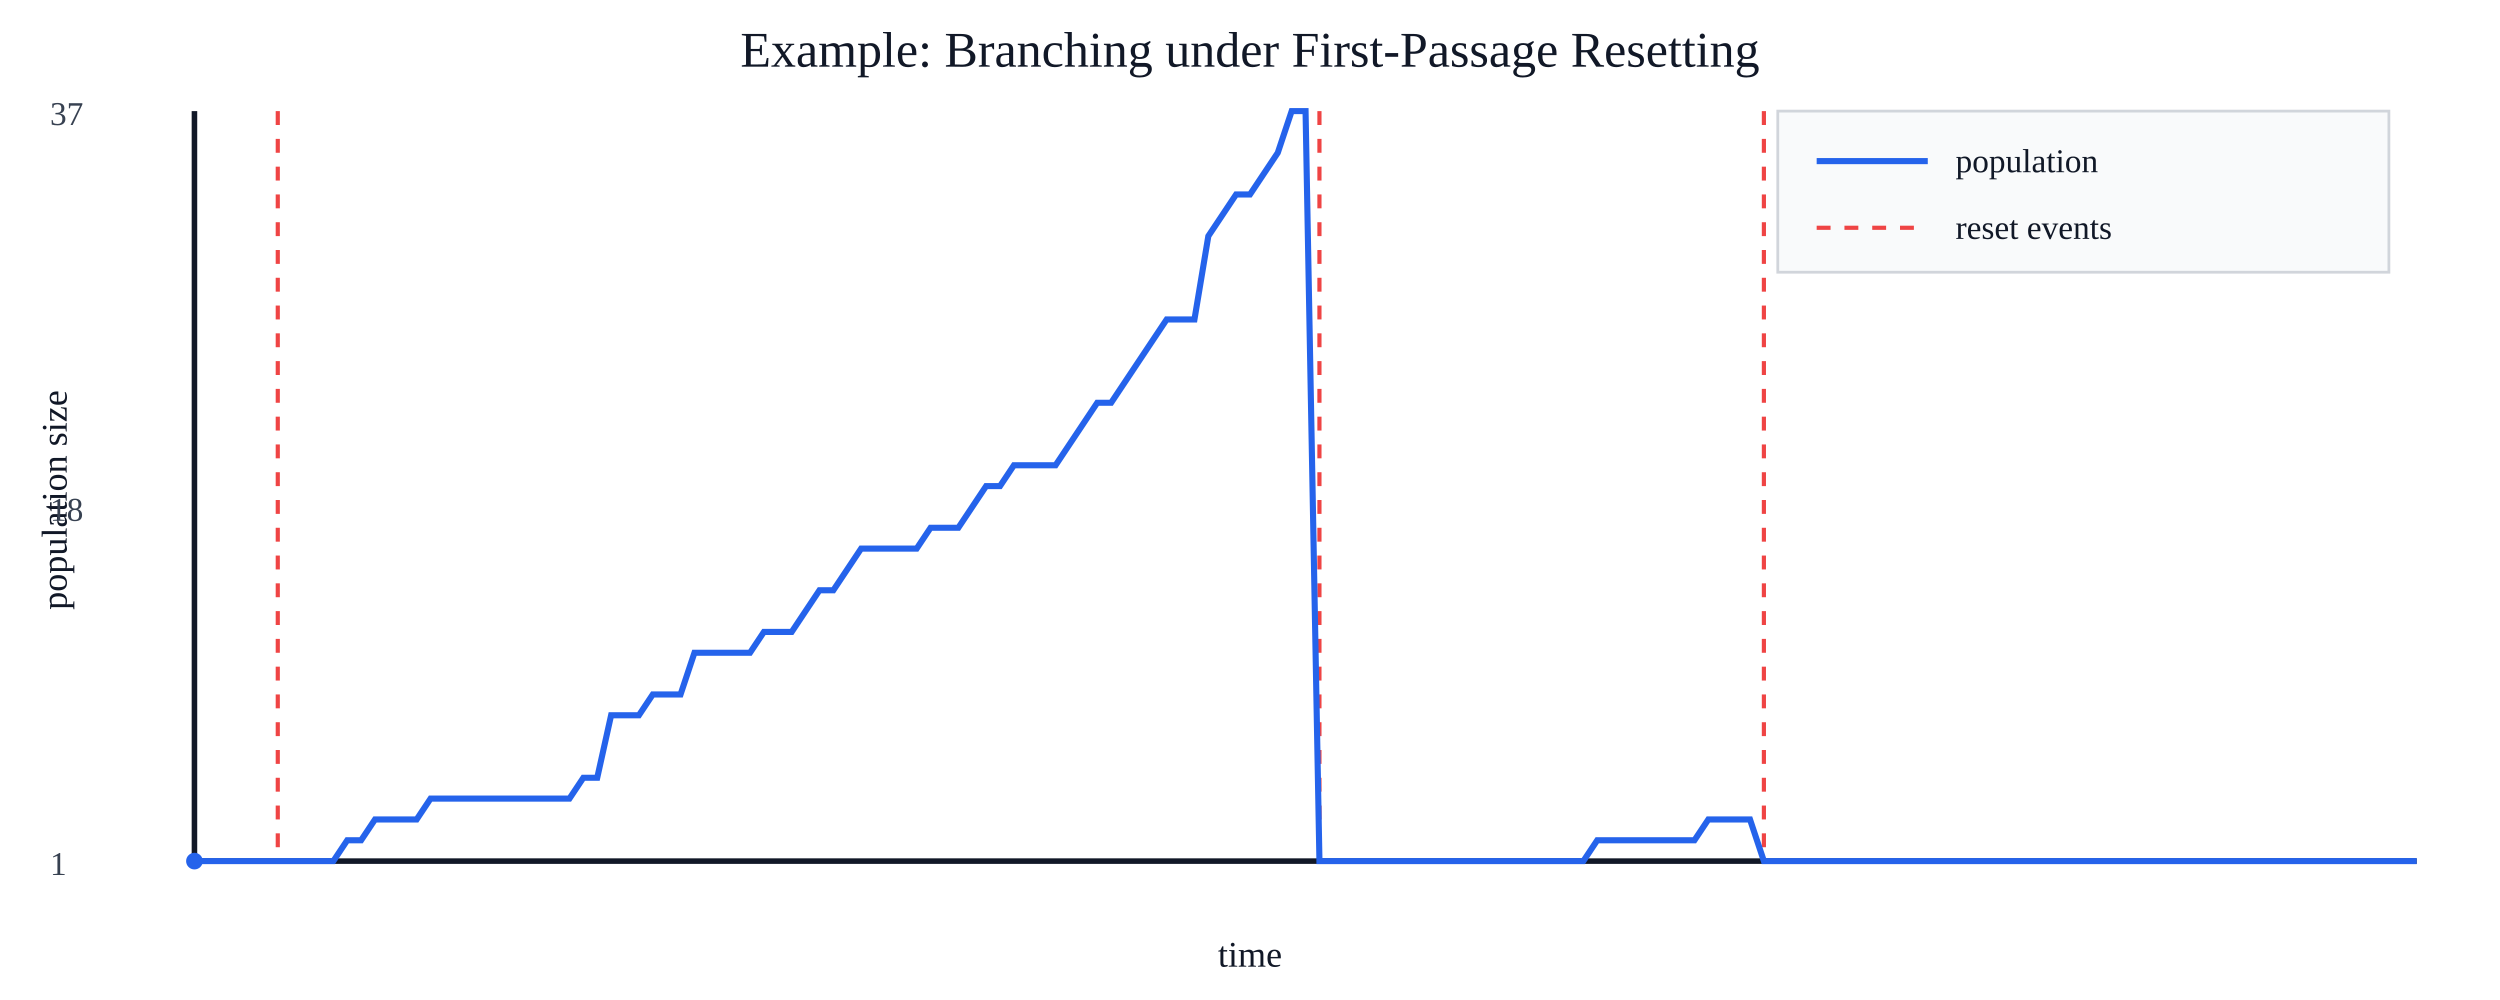
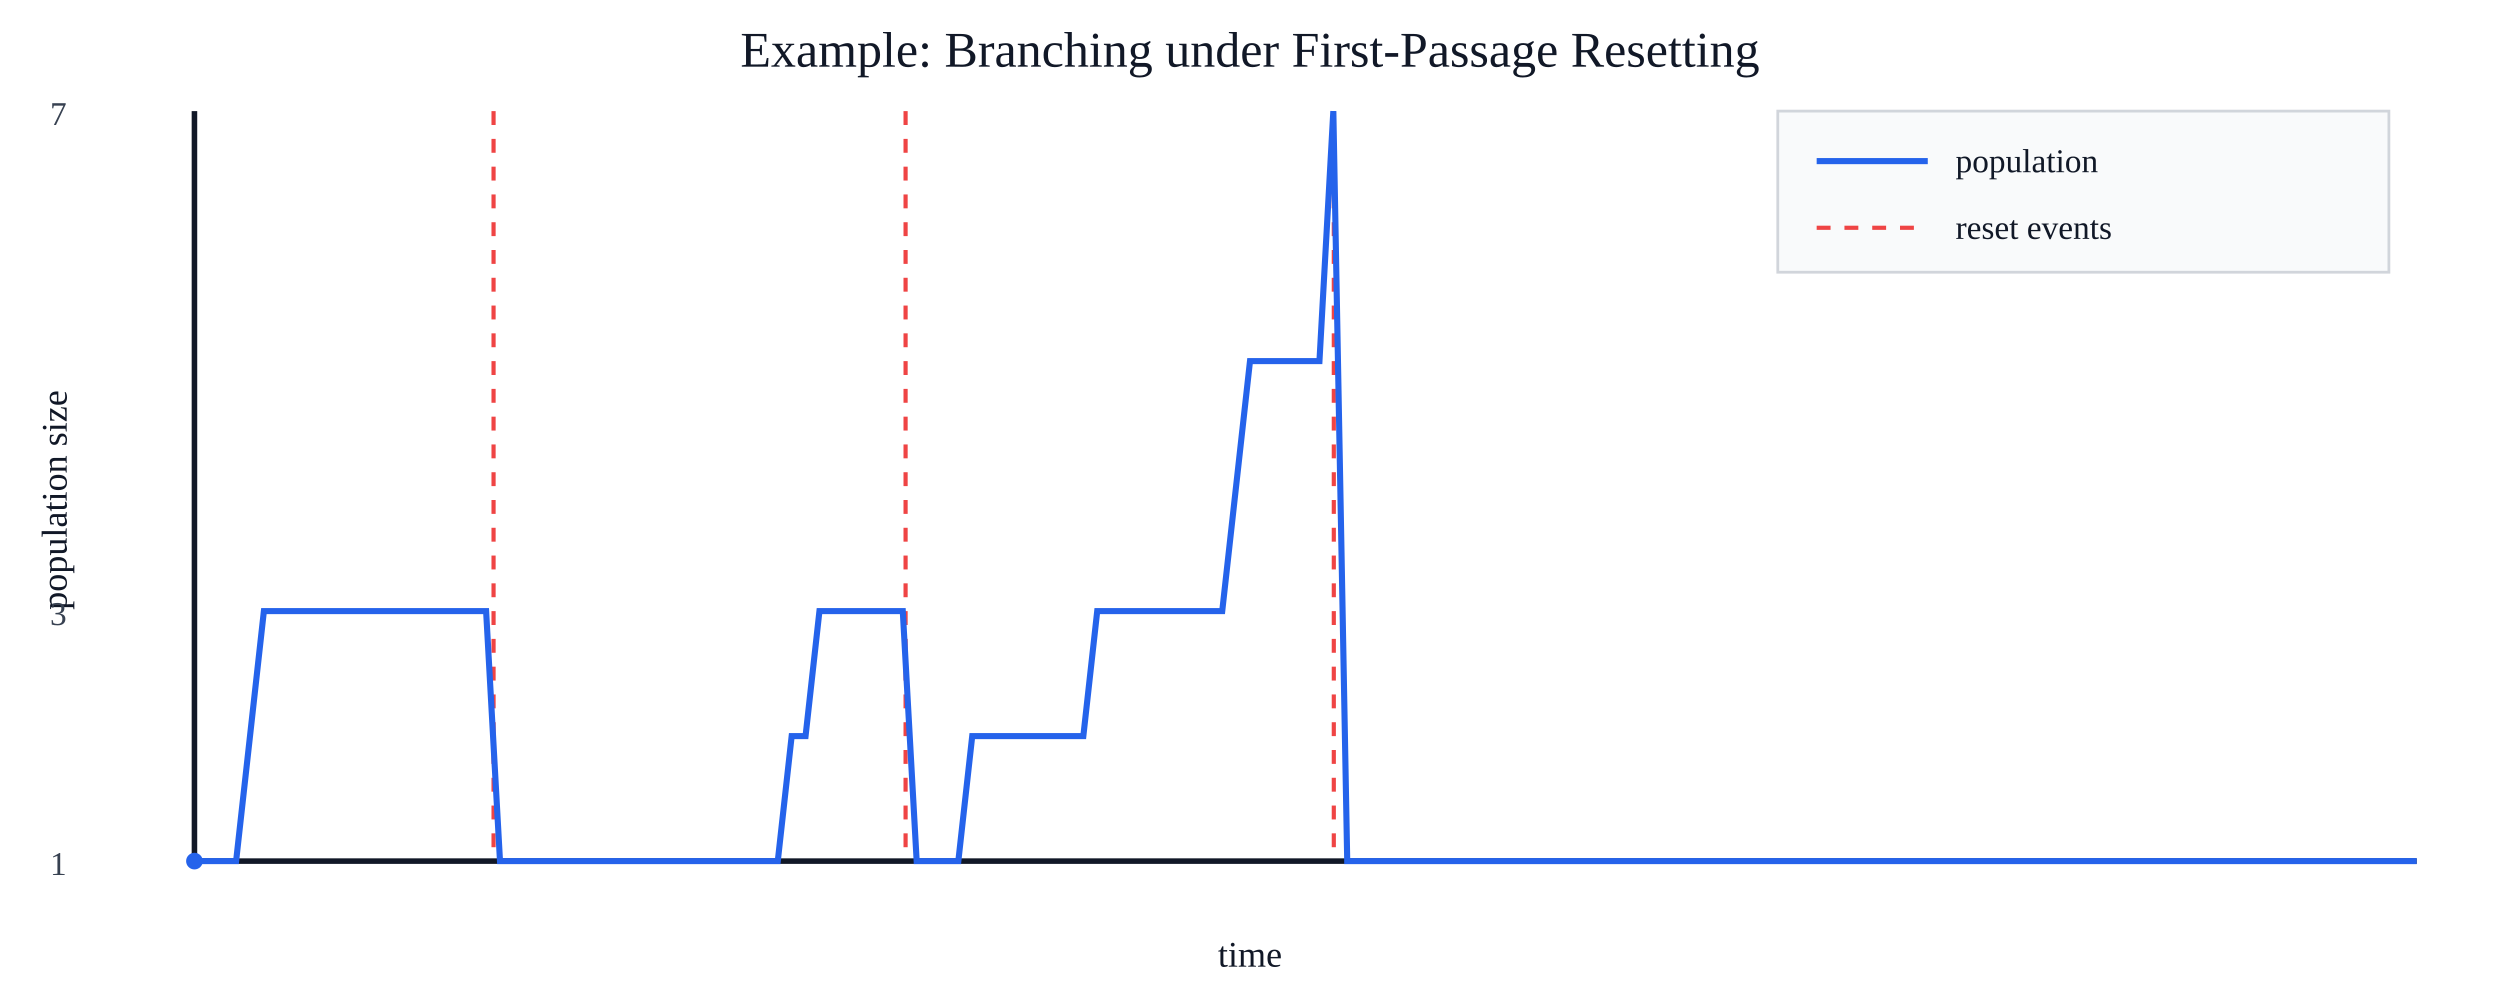
<svg xmlns="http://www.w3.org/2000/svg" width="900" height="360" viewBox="0 0 900 360">
  <rect width="100%" height="100%" fill="white" />
  <text x="450.0" y="24" text-anchor="middle" font-size="18" fill="#111827">Example: Branching under First-Passage Resetting</text>
  <line x1="70" y1="40" x2="70" y2="310" stroke="#111827" stroke-width="2" />
  <line x1="70" y1="310" x2="870" y2="310" stroke="#111827" stroke-width="2" />
  <text x="450.0" y="348" text-anchor="middle" font-size="13" fill="#111827">time</text>
  <text x="24" y="180.0" text-anchor="middle" font-size="13" fill="#111827" transform="rotate(-90 24 180.0)">population size</text>
  <text x="18" y="315.00" font-size="12" fill="#374151">1</text>
-   <text x="18" y="187.50" font-size="12" fill="#374151">18</text>
-   <text x="18" y="45.00" font-size="12" fill="#374151">37</text>
-   <line x1="100.00" y1="40" x2="100.00" y2="310" stroke="#ef4444" stroke-dasharray="5,5" stroke-width="1.5" />
-   <line x1="475.00" y1="40" x2="475.00" y2="310" stroke="#ef4444" stroke-dasharray="5,5" stroke-width="1.5" />
-   <line x1="635.00" y1="40" x2="635.00" y2="310" stroke="#ef4444" stroke-dasharray="5,5" stroke-width="1.5" />
-   <polyline points="70.00,310.00 75.00,310.00 80.00,310.00 85.00,310.00 90.00,310.00 95.00,310.00 100.00,310.00 105.00,310.00 110.00,310.00 115.00,310.00 120.00,310.00 125.00,302.50 130.00,302.50 135.00,295.00 140.00,295.00 145.00,295.00 150.00,295.00 155.00,287.50 160.00,287.50 165.00,287.50 170.00,287.50 175.00,287.50 180.00,287.50 185.00,287.50 190.00,287.50 195.00,287.50 200.00,287.50 205.00,287.50 210.00,280.00 215.00,280.00 220.00,257.50 225.00,257.50 230.00,257.50 235.00,250.00 240.00,250.00 245.00,250.00 250.00,235.00 255.00,235.00 260.00,235.00 265.00,235.00 270.00,235.00 275.00,227.50 280.00,227.50 285.00,227.50 290.00,220.00 295.00,212.50 300.00,212.50 305.00,205.00 310.00,197.50 315.00,197.50 320.00,197.50 325.00,197.50 330.00,197.50 335.00,190.00 340.00,190.00 345.00,190.00 350.00,182.50 355.00,175.00 360.00,175.00 365.00,167.50 370.00,167.50 375.00,167.50 380.00,167.50 385.00,160.00 390.00,152.50 395.00,145.00 400.00,145.00 405.00,137.50 410.00,130.00 415.00,122.50 420.00,115.00 425.00,115.00 430.00,115.00 435.00,85.00 440.00,77.50 445.00,70.00 450.00,70.00 455.00,62.50 460.00,55.00 465.00,40.00 470.00,40.00 475.00,310.00 480.00,310.00 485.00,310.00 490.00,310.00 495.00,310.00 500.00,310.00 505.00,310.00 510.00,310.00 515.00,310.00 520.00,310.00 525.00,310.00 530.00,310.00 535.00,310.00 540.00,310.00 545.00,310.00 550.00,310.00 555.00,310.00 560.00,310.00 565.00,310.00 570.00,310.00 575.00,302.50 580.00,302.50 585.00,302.50 590.00,302.50 595.00,302.50 600.00,302.50 605.00,302.50 610.00,302.50 615.00,295.00 620.00,295.00 625.00,295.00 630.00,295.00 635.00,310.00 640.00,310.00 645.00,310.00 650.00,310.00 655.00,310.00 660.00,310.00 665.00,310.00 670.00,310.00 675.00,310.00 680.00,310.00 685.00,310.00 690.00,310.00 695.00,310.00 700.00,310.00 705.00,310.00 710.00,310.00 715.00,310.00 720.00,310.00 725.00,310.00 730.00,310.00 735.00,310.00 740.00,310.00 745.00,310.00 750.00,310.00 755.00,310.00 760.00,310.00 765.00,310.00 770.00,310.00 775.00,310.00 780.00,310.00 785.00,310.00 790.00,310.00 795.00,310.00 800.00,310.00 805.00,310.00 810.00,310.00 815.00,310.00 820.00,310.00 825.00,310.00 830.00,310.00 835.00,310.00 840.00,310.00 845.00,310.00 850.00,310.00 855.00,310.00 860.00,310.00 865.00,310.00 870.00,310.00" fill="none" stroke="#2563eb" stroke-width="2.2" />
+   <text x="18" y="225.00" font-size="12" fill="#374151">3</text>
+   <text x="18" y="45.00" font-size="12" fill="#374151">7</text>
+   <line x1="177.68" y1="40" x2="177.68" y2="310" stroke="#ef4444" stroke-dasharray="5,5" stroke-width="1.5" />
+   <line x1="326.01" y1="40" x2="326.01" y2="310" stroke="#ef4444" stroke-dasharray="5,5" stroke-width="1.5" />
+   <line x1="480.17" y1="40" x2="480.17" y2="310" stroke="#ef4444" stroke-dasharray="5,5" stroke-width="1.5" />
+   <polyline points="70.00,310.00 75.00,310.00 80.00,310.00 85.00,310.00 90.00,265.00 95.00,220.00 100.00,220.00 105.00,220.00 110.00,220.00 115.00,220.00 120.00,220.00 125.00,220.00 130.00,220.00 135.00,220.00 140.00,220.00 145.00,220.00 150.00,220.00 155.00,220.00 160.00,220.00 165.00,220.00 170.00,220.00 175.00,220.00 180.00,310.00 185.00,310.00 190.00,310.00 195.00,310.00 200.00,310.00 205.00,310.00 210.00,310.00 215.00,310.00 220.00,310.00 225.00,310.00 230.00,310.00 235.00,310.00 240.00,310.00 245.00,310.00 250.00,310.00 255.00,310.00 260.00,310.00 265.00,310.00 270.00,310.00 275.00,310.00 280.00,310.00 285.00,265.00 290.00,265.00 295.00,220.00 300.00,220.00 305.00,220.00 310.00,220.00 315.00,220.00 320.00,220.00 325.00,220.00 330.00,310.00 335.00,310.00 340.00,310.00 345.00,310.00 350.00,265.00 355.00,265.00 360.00,265.00 365.00,265.00 370.00,265.00 375.00,265.00 380.00,265.00 385.00,265.00 390.00,265.00 395.00,220.00 400.00,220.00 405.00,220.00 410.00,220.00 415.00,220.00 420.00,220.00 425.00,220.00 430.00,220.00 435.00,220.00 440.00,220.00 445.00,175.00 450.00,130.00 455.00,130.00 460.00,130.00 465.00,130.00 470.00,130.00 475.00,130.00 480.00,40.00 485.00,310.00 490.00,310.00 495.00,310.00 500.00,310.00 505.00,310.00 510.00,310.00 515.00,310.00 520.00,310.00 525.00,310.00 530.00,310.00 535.00,310.00 540.00,310.00 545.00,310.00 550.00,310.00 555.00,310.00 560.00,310.00 565.00,310.00 570.00,310.00 575.00,310.00 580.00,310.00 585.00,310.00 590.00,310.00 595.00,310.00 600.00,310.00 605.00,310.00 610.00,310.00 615.00,310.00 620.00,310.00 625.00,310.00 630.00,310.00 635.00,310.00 640.00,310.00 645.00,310.00 650.00,310.00 655.00,310.00 660.00,310.00 665.00,310.00 670.00,310.00 675.00,310.00 680.00,310.00 685.00,310.00 690.00,310.00 695.00,310.00 700.00,310.00 705.00,310.00 710.00,310.00 715.00,310.00 720.00,310.00 725.00,310.00 730.00,310.00 735.00,310.00 740.00,310.00 745.00,310.00 750.00,310.00 755.00,310.00 760.00,310.00 765.00,310.00 770.00,310.00 775.00,310.00 780.00,310.00 785.00,310.00 790.00,310.00 795.00,310.00 800.00,310.00 805.00,310.00 810.00,310.00 815.00,310.00 820.00,310.00 825.00,310.00 830.00,310.00 835.00,310.00 840.00,310.00 845.00,310.00 850.00,310.00 855.00,310.00 860.00,310.00 865.00,310.00 870.00,310.00" fill="none" stroke="#2563eb" stroke-width="2.2" />
  <circle cx="70.00" cy="310.00" r="3" fill="#2563eb" />
  <rect x="640" y="40" width="220" height="58" fill="#f9fafb" stroke="#d1d5db" />
  <line x1="654" y1="58" x2="694" y2="58" stroke="#2563eb" stroke-width="2.2" />
  <text x="704" y="62" font-size="12" fill="#111827">population</text>
  <line x1="654" y1="82" x2="694" y2="82" stroke="#ef4444" stroke-dasharray="5,5" stroke-width="1.5" />
  <text x="704" y="86" font-size="12" fill="#111827">reset events</text>
</svg>
